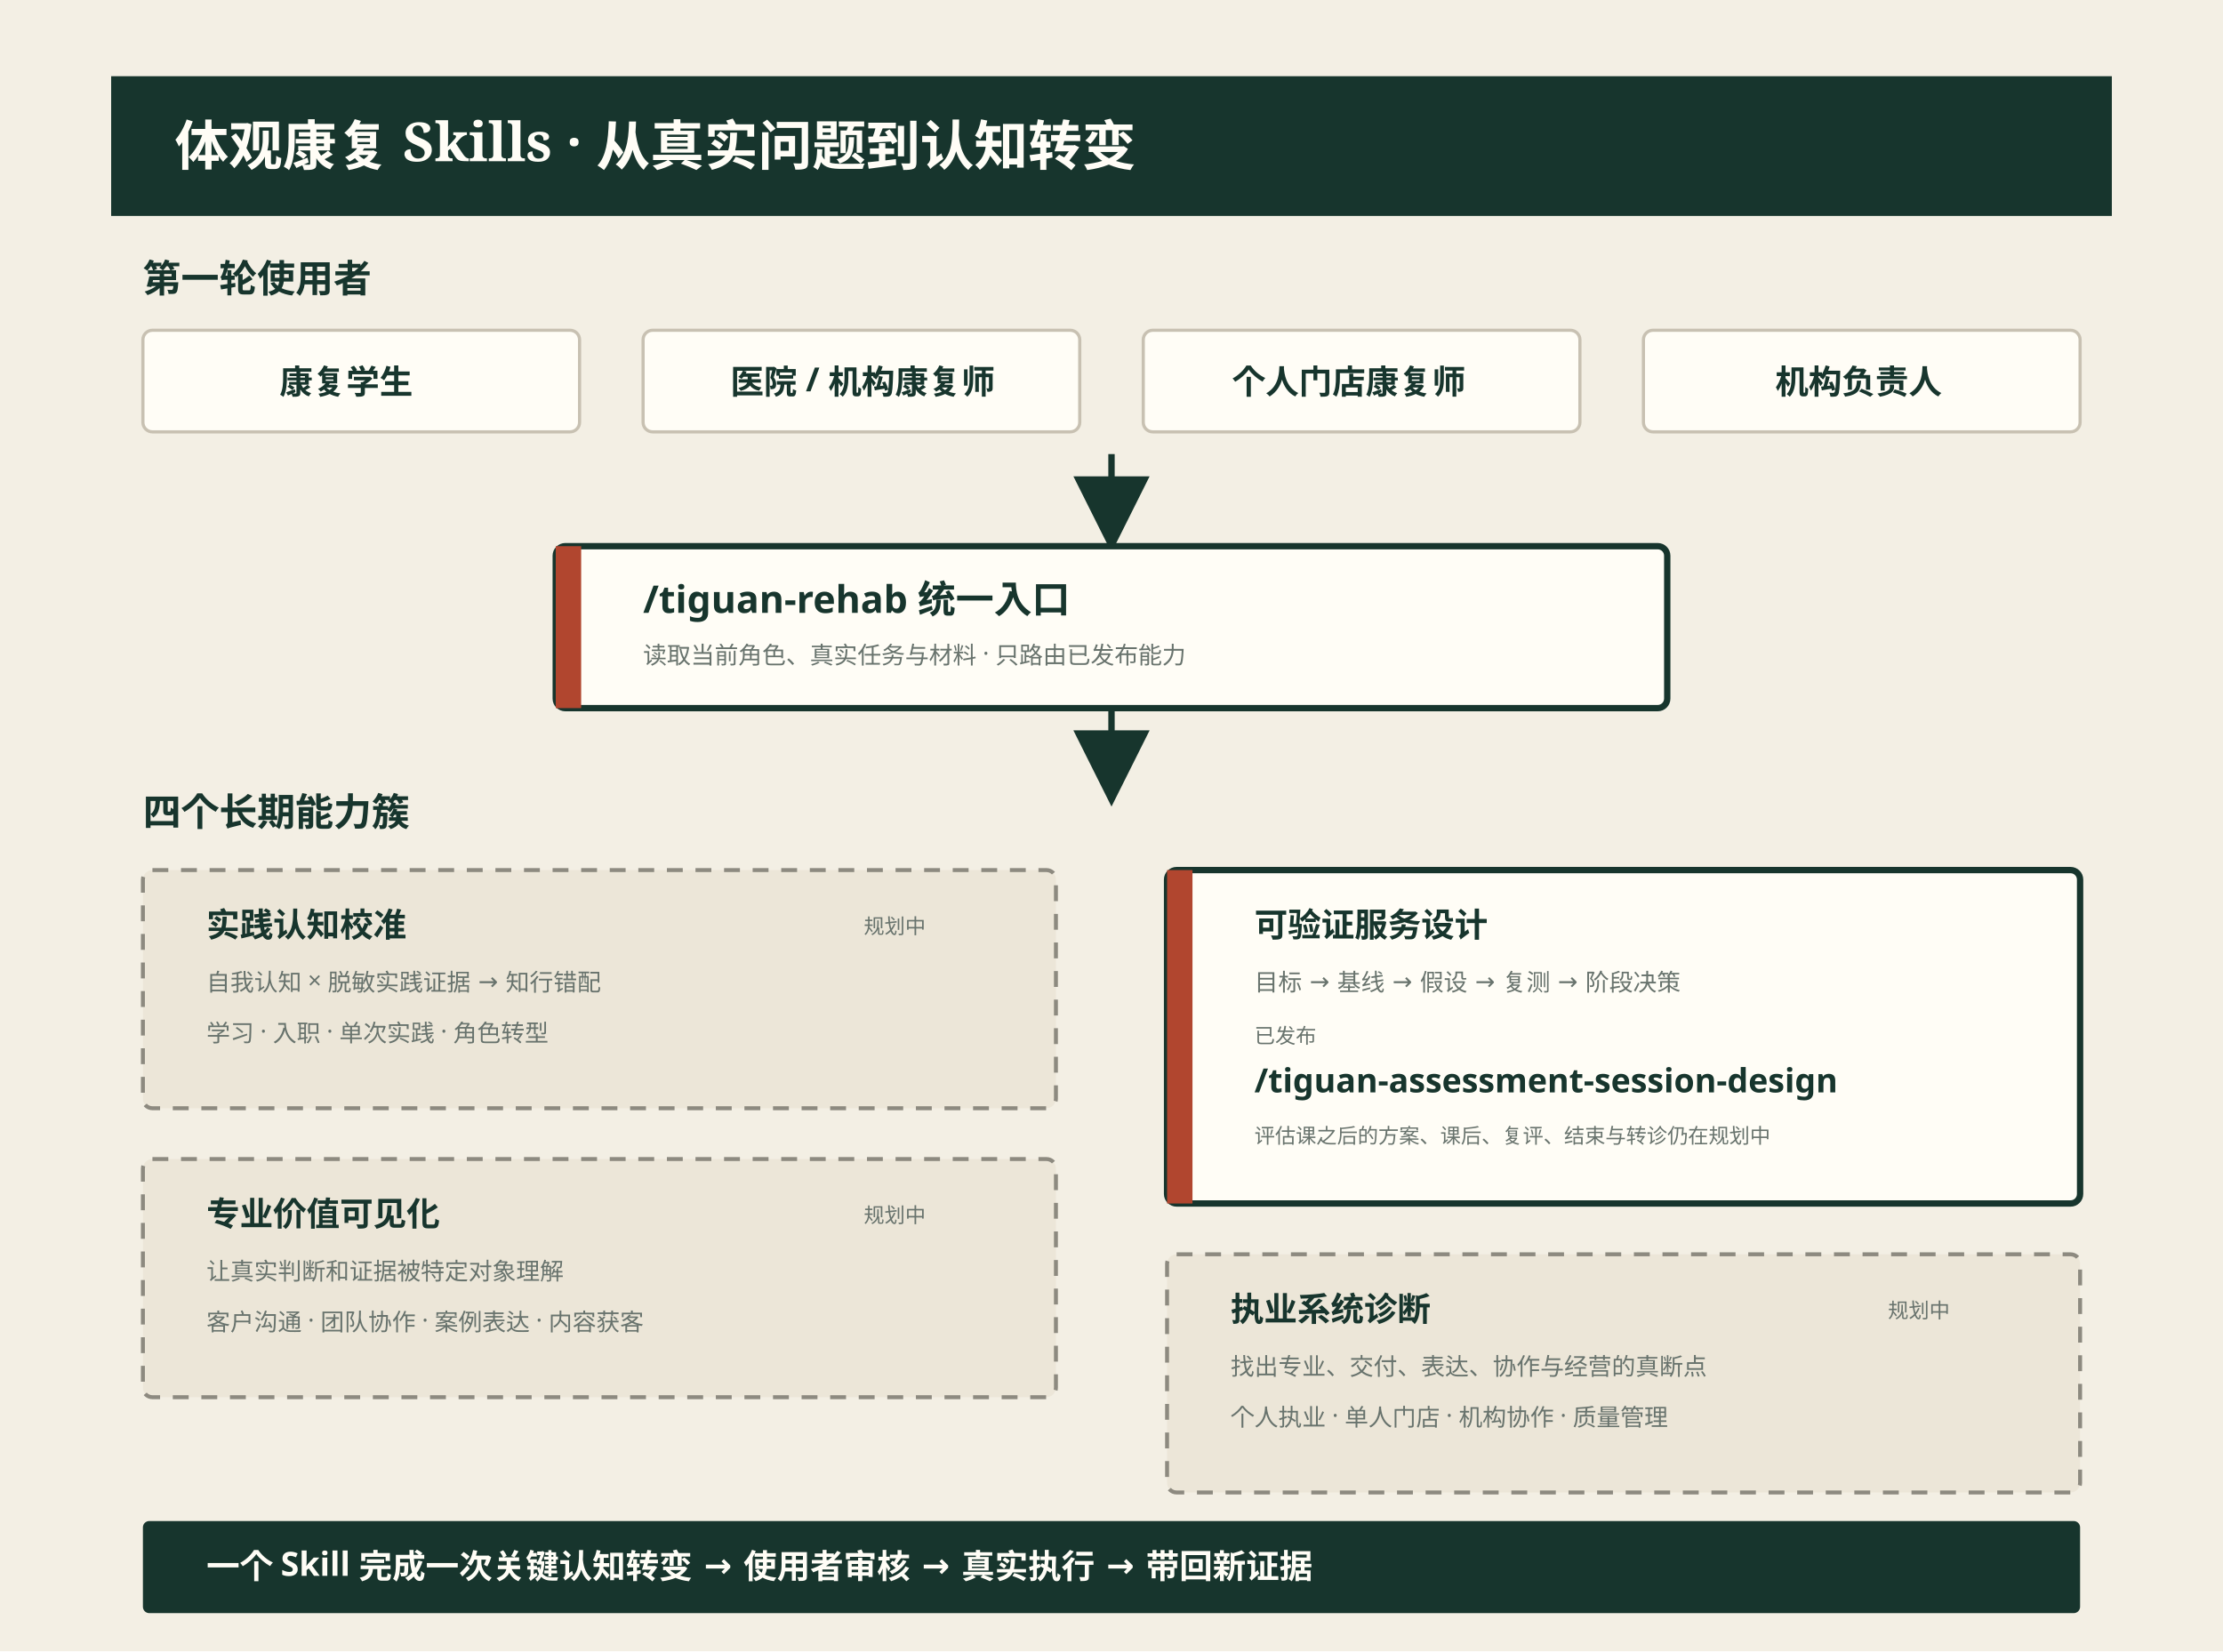
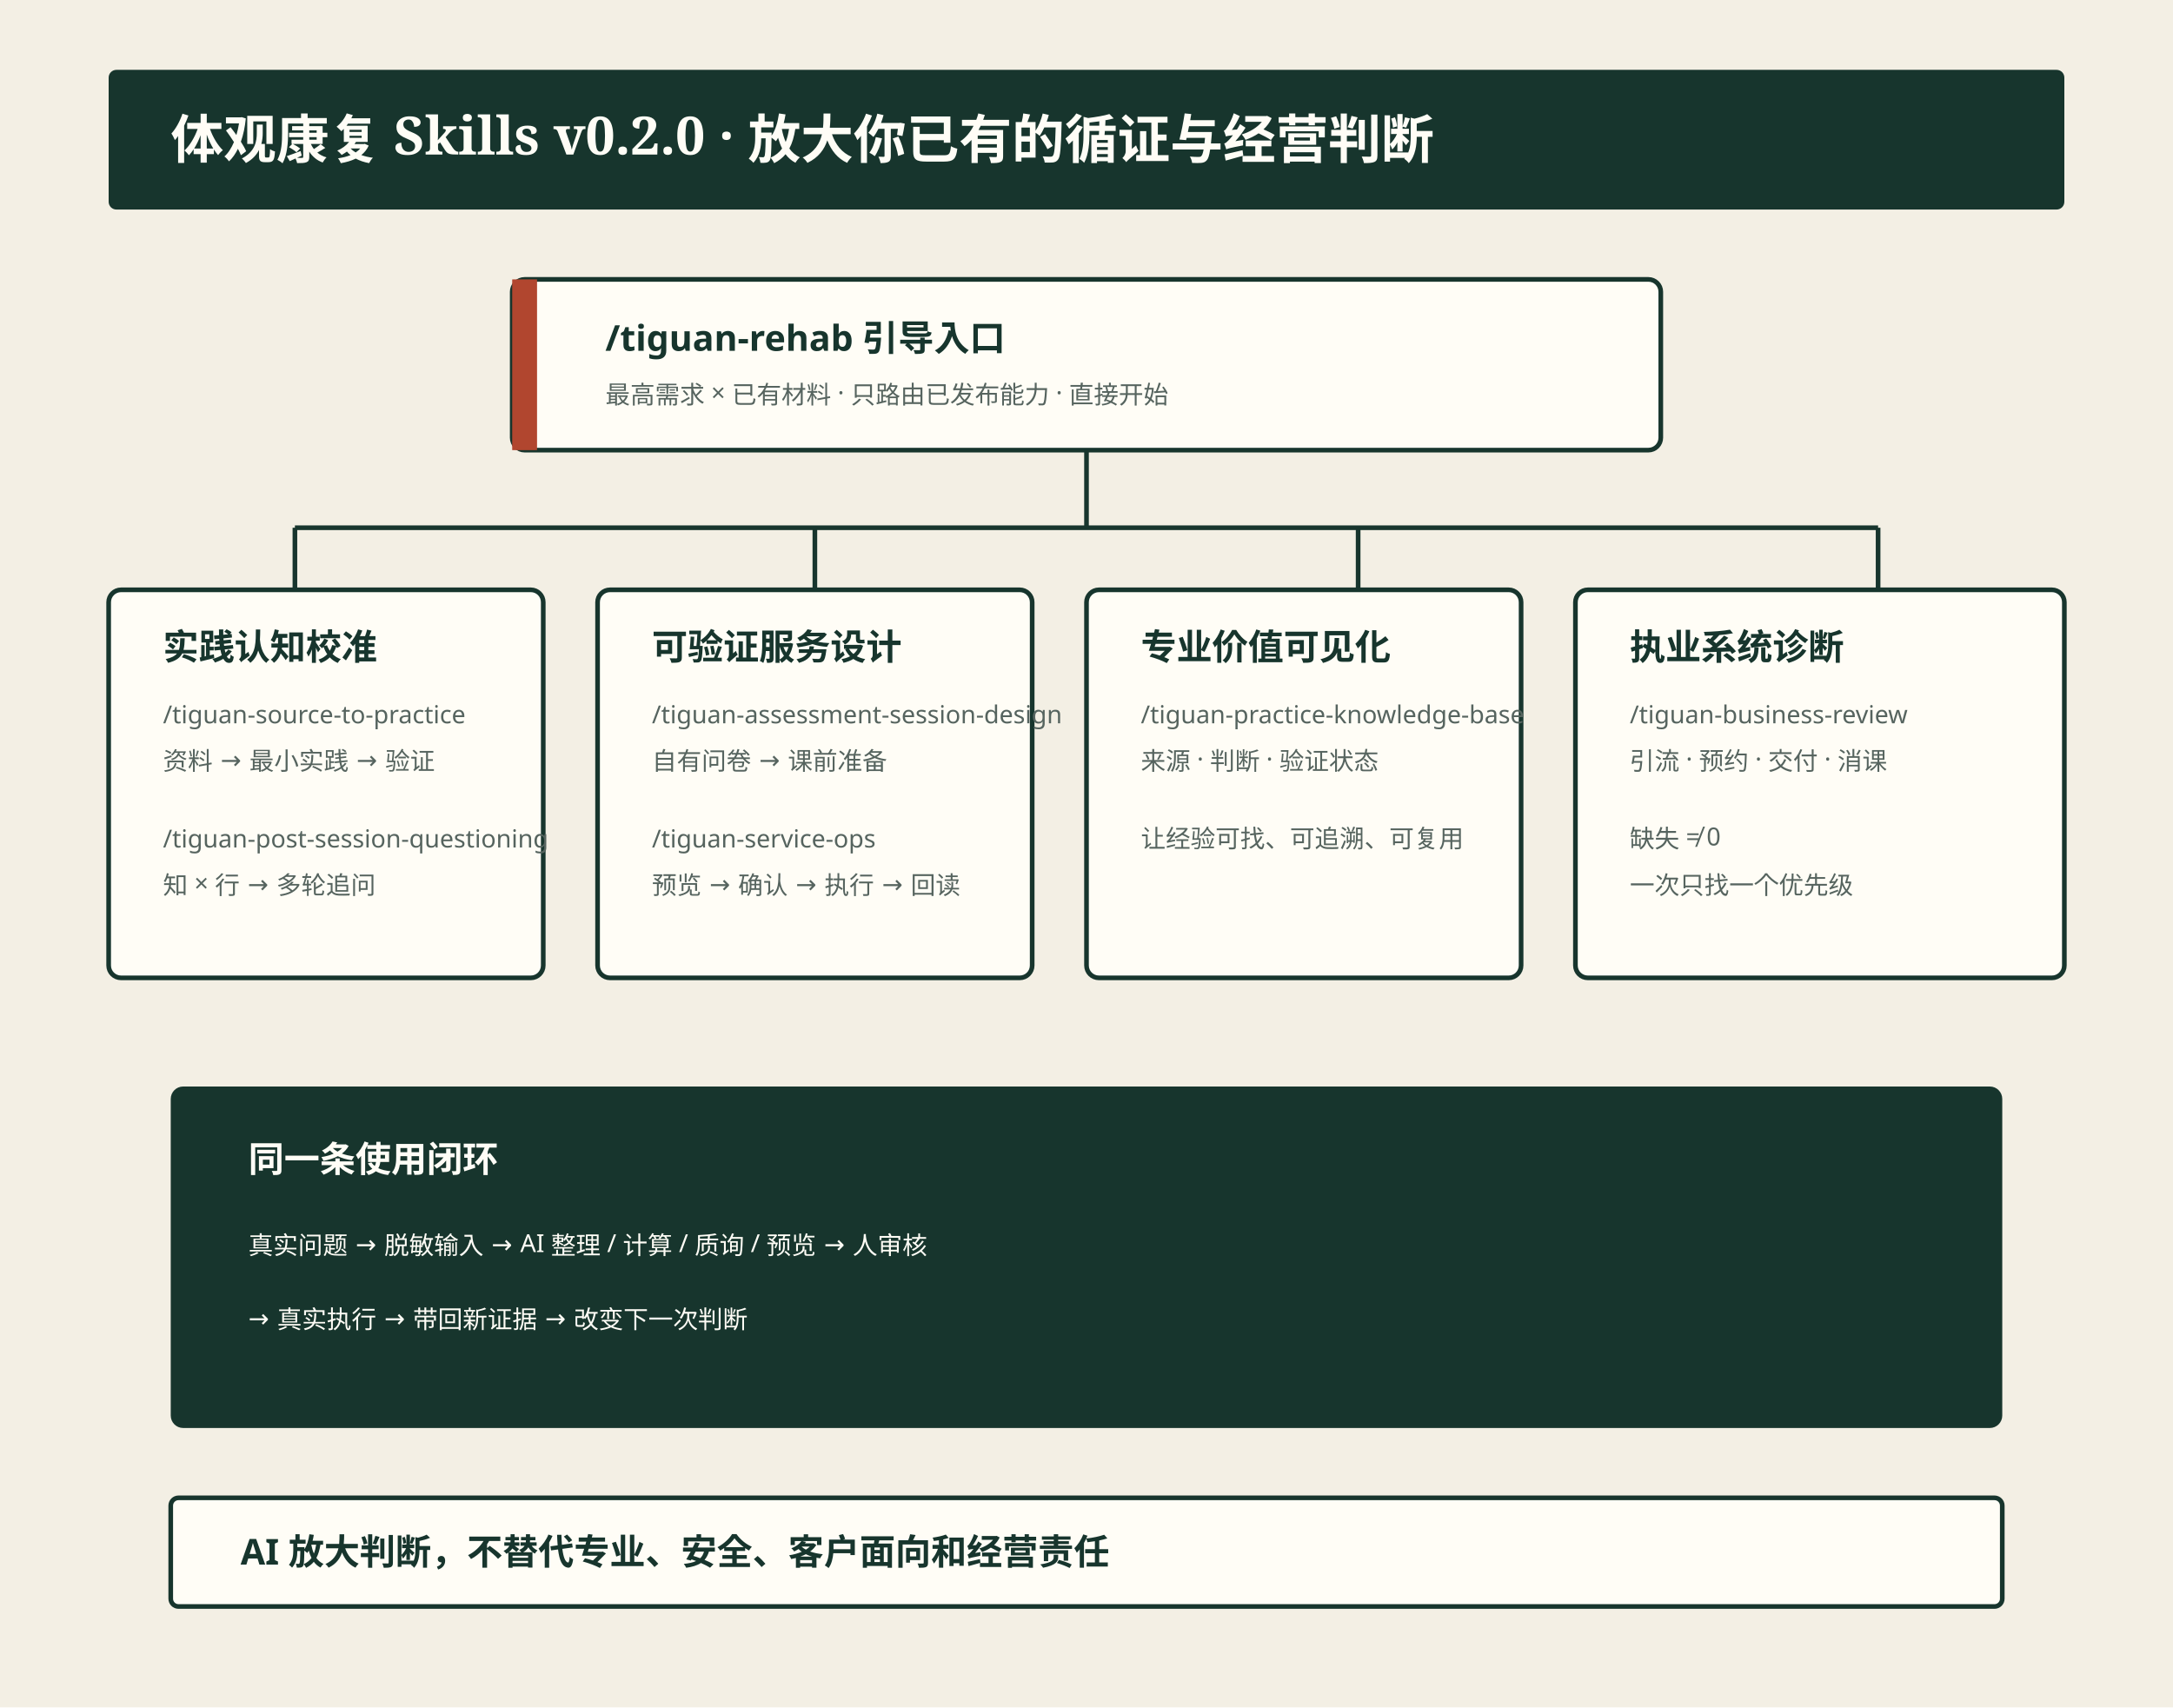
- <svg xmlns="http://www.w3.org/2000/svg" viewBox="0 0 1400 1040" role="img" aria-labelledby="title desc">
+ <svg xmlns="http://www.w3.org/2000/svg" viewBox="0 0 1400 1100" role="img" aria-labelledby="title desc">
  <defs>
    <style>
-       .bg{fill:#f3efe4}.ink{fill:#17352d}.paper{fill:#fffdf6;stroke:#17352d;stroke-width:3}.planned{fill:#ece6d8;stroke:#8d8a80;stroke-width:2.5;stroke-dasharray:10 8}.released{fill:#fffdf6;stroke:#17352d;stroke-width:4}.accent{fill:#b1462f}.title{font:700 34px 'Noto Serif SC','Songti SC',serif;fill:#fffdf6}.section{font:700 24px 'Noto Sans SC','PingFang SC',sans-serif;fill:#17352d}.label{font:700 21px 'Noto Sans SC','PingFang SC',sans-serif;fill:#17352d}.small{font:500 15px 'Noto Sans SC','PingFang SC',sans-serif;fill:#68736d}.tiny{font:500 13px 'Noto Sans SC','PingFang SC',sans-serif;fill:#68736d}.white{fill:#fffdf6}.line{stroke:#17352d;stroke-width:4;fill:none;marker-end:url(#arrow)}.softline{stroke:#8d8a80;stroke-width:2.5;fill:none;stroke-dasharray:8 7}.pill{fill:#fffdf6;stroke:#c8c1b2;stroke-width:2}
+       .bg{fill:#f3efe4}.ink{fill:#17352d}.card{fill:#fffdf6;stroke:#17352d;stroke-width:3}.accent{fill:#b1462f}.title{font:700 34px 'Noto Serif SC','Songti SC',serif;fill:#fffdf6}.head{font:700 23px 'Noto Sans SC','PingFang SC',sans-serif;fill:#17352d}.body{font:500 16px 'Noto Sans SC','PingFang SC',sans-serif;fill:#56645f}.white{fill:#fffdf6}.line{stroke:#17352d;stroke-width:3;fill:none}
    </style>
-     <marker id="arrow" markerWidth="12" markerHeight="12" refX="10" refY="6" orient="auto">
-       <path d="M0 0L12 6L0 12Z" class="ink" />
-     </marker>
  </defs>
-   <rect width="1400" height="1040" class="bg" />
-   <rect x="70" y="48" width="1260" height="88" class="ink" />
-   <text x="110" y="104" class="title">体观康复 Skills · 从真实问题到认知转变</text>
-   <text x="90" y="184" class="section">第一轮使用者</text>
-   <rect x="90" y="208" width="275" height="64" rx="6" class="pill" />
-   <text x="176" y="248" class="label">康复学生</text>
-   <rect x="405" y="208" width="275" height="64" rx="6" class="pill" />
-   <text x="460" y="248" class="label">医院 / 机构康复师</text>
-   <rect x="720" y="208" width="275" height="64" rx="6" class="pill" />
-   <text x="776" y="248" class="label">个人门店康复师</text>
-   <rect x="1035" y="208" width="275" height="64" rx="6" class="pill" />
-   <text x="1118" y="248" class="label">机构负责人</text>
-   <path d="M700 286V340" class="line" />
-   <rect x="350" y="344" width="700" height="102" rx="6" class="released" />
-   <rect x="350" y="344" width="16" height="102" class="accent" />
-   <text x="405" y="386" class="section">/tiguan-rehab 统一入口</text>
-   <text x="405" y="418" class="small">读取当前角色、真实任务与材料 · 只路由已发布能力</text>
-   <path d="M700 446V500" class="line" />
-   <text x="90" y="520" class="section">四个长期能力簇</text>
-   <rect x="90" y="548" width="575" height="150" rx="6" class="planned" />
-   <text x="130" y="590" class="label">实践认知校准</text>
-   <text x="130" y="624" class="small">自我认知 × 脱敏实践证据 → 知行错配</text>
-   <text x="130" y="656" class="small">学习 · 入职 · 单次实践 · 角色转型</text>
-   <text x="544" y="588" class="tiny">规划中</text>
-   <rect x="735" y="548" width="575" height="210" rx="6" class="released" />
-   <rect x="735" y="548" width="16" height="210" class="accent" />
-   <text x="790" y="590" class="label">可验证服务设计</text>
-   <text x="790" y="624" class="small">目标 → 基线 → 假设 → 复测 → 阶段决策</text>
-   <text x="790" y="657" class="tiny">已发布</text>
-   <text x="790" y="688" class="label">/tiguan-assessment-session-design</text>
-   <text x="790" y="720" class="tiny">评估课之后的方案、课后、复评、结束与转诊仍在规划中</text>
-   <rect x="90" y="730" width="575" height="150" rx="6" class="planned" />
-   <text x="130" y="772" class="label">专业价值可见化</text>
-   <text x="130" y="806" class="small">让真实判断和证据被特定对象理解</text>
-   <text x="130" y="838" class="small">客户沟通 · 团队协作 · 案例表达 · 内容获客</text>
-   <text x="544" y="770" class="tiny">规划中</text>
-   <rect x="735" y="790" width="575" height="150" rx="6" class="planned" />
-   <text x="775" y="832" class="label">执业系统诊断</text>
-   <text x="775" y="866" class="small">找出专业、交付、表达、协作与经营的真断点</text>
-   <text x="775" y="898" class="small">个人执业 · 单人门店 · 机构协作 · 质量管理</text>
-   <text x="1189" y="830" class="tiny">规划中</text>
-   <rect x="90" y="958" width="1220" height="58" rx="4" class="ink" />
-   <text x="130" y="994" class="label white">一个 Skill 完成一次关键认知转变 → 使用者审核 → 真实执行 → 带回新证据</text>
+   <rect width="1400" height="1100" class="bg" />
+   <rect x="70" y="45" width="1260" height="90" rx="5" class="ink" />
+   <text x="110" y="102" class="title">体观康复 Skills v0.2.0 · 放大你已有的循证与经营判断</text>
+   <rect x="330" y="180" width="740" height="110" rx="8" class="card" />
+   <rect x="330" y="180" width="16" height="110" class="accent" />
+   <text x="390" y="226" class="head">/tiguan-rehab 引导入口</text>
+   <text x="390" y="260" class="body">最高需求 × 已有材料 · 只路由已发布能力 · 直接开始</text>
+   <path d="M700 290V340M190 340H1210M190 340V380M525 340V380M875 340V380M1210 340V380" class="line" />
+   <rect x="70" y="380" width="280" height="250" rx="8" class="card" />
+   <text x="105" y="425" class="head">实践认知校准</text>
+   <text x="105" y="466" class="body">/tiguan-source-to-practice</text>
+   <text x="105" y="496" class="body">资料 → 最小实践 → 验证</text>
+   <text x="105" y="546" class="body">/tiguan-post-session-questioning</text>
+   <text x="105" y="576" class="body">知 × 行 → 多轮追问</text>
+   <rect x="385" y="380" width="280" height="250" rx="8" class="card" />
+   <text x="420" y="425" class="head">可验证服务设计</text>
+   <text x="420" y="466" class="body">/tiguan-assessment-session-design</text>
+   <text x="420" y="496" class="body">自有问卷 → 课前准备</text>
+   <text x="420" y="546" class="body">/tiguan-service-ops</text>
+   <text x="420" y="576" class="body">预览 → 确认 → 执行 → 回读</text>
+   <rect x="700" y="380" width="280" height="250" rx="8" class="card" />
+   <text x="735" y="425" class="head">专业价值可见化</text>
+   <text x="735" y="466" class="body">/tiguan-practice-knowledge-base</text>
+   <text x="735" y="496" class="body">来源 · 判断 · 验证状态</text>
+   <text x="735" y="546" class="body">让经验可找、可追溯、可复用</text>
+   <rect x="1015" y="380" width="315" height="250" rx="8" class="card" />
+   <text x="1050" y="425" class="head">执业系统诊断</text>
+   <text x="1050" y="466" class="body">/tiguan-business-review</text>
+   <text x="1050" y="496" class="body">引流 · 预约 · 交付 · 消课</text>
+   <text x="1050" y="546" class="body">缺失 ≠ 0</text>
+   <text x="1050" y="576" class="body">一次只找一个优先级</text>
+   <rect x="110" y="700" width="1180" height="220" rx="8" class="ink" />
+   <text x="160" y="755" class="head white">同一条使用闭环</text>
+   <text x="160" y="808" class="body white">真实问题 → 脱敏输入 → AI 整理 / 计算 / 质询 / 预览 → 人审核</text>
+   <text x="160" y="855" class="body white">→ 真实执行 → 带回新证据 → 改变下一次判断</text>
+   <rect x="110" y="965" width="1180" height="70" rx="5" class="card" />
+   <text x="155" y="1008" class="head">AI 放大判断，不替代专业、安全、客户面向和经营责任</text>
</svg>
